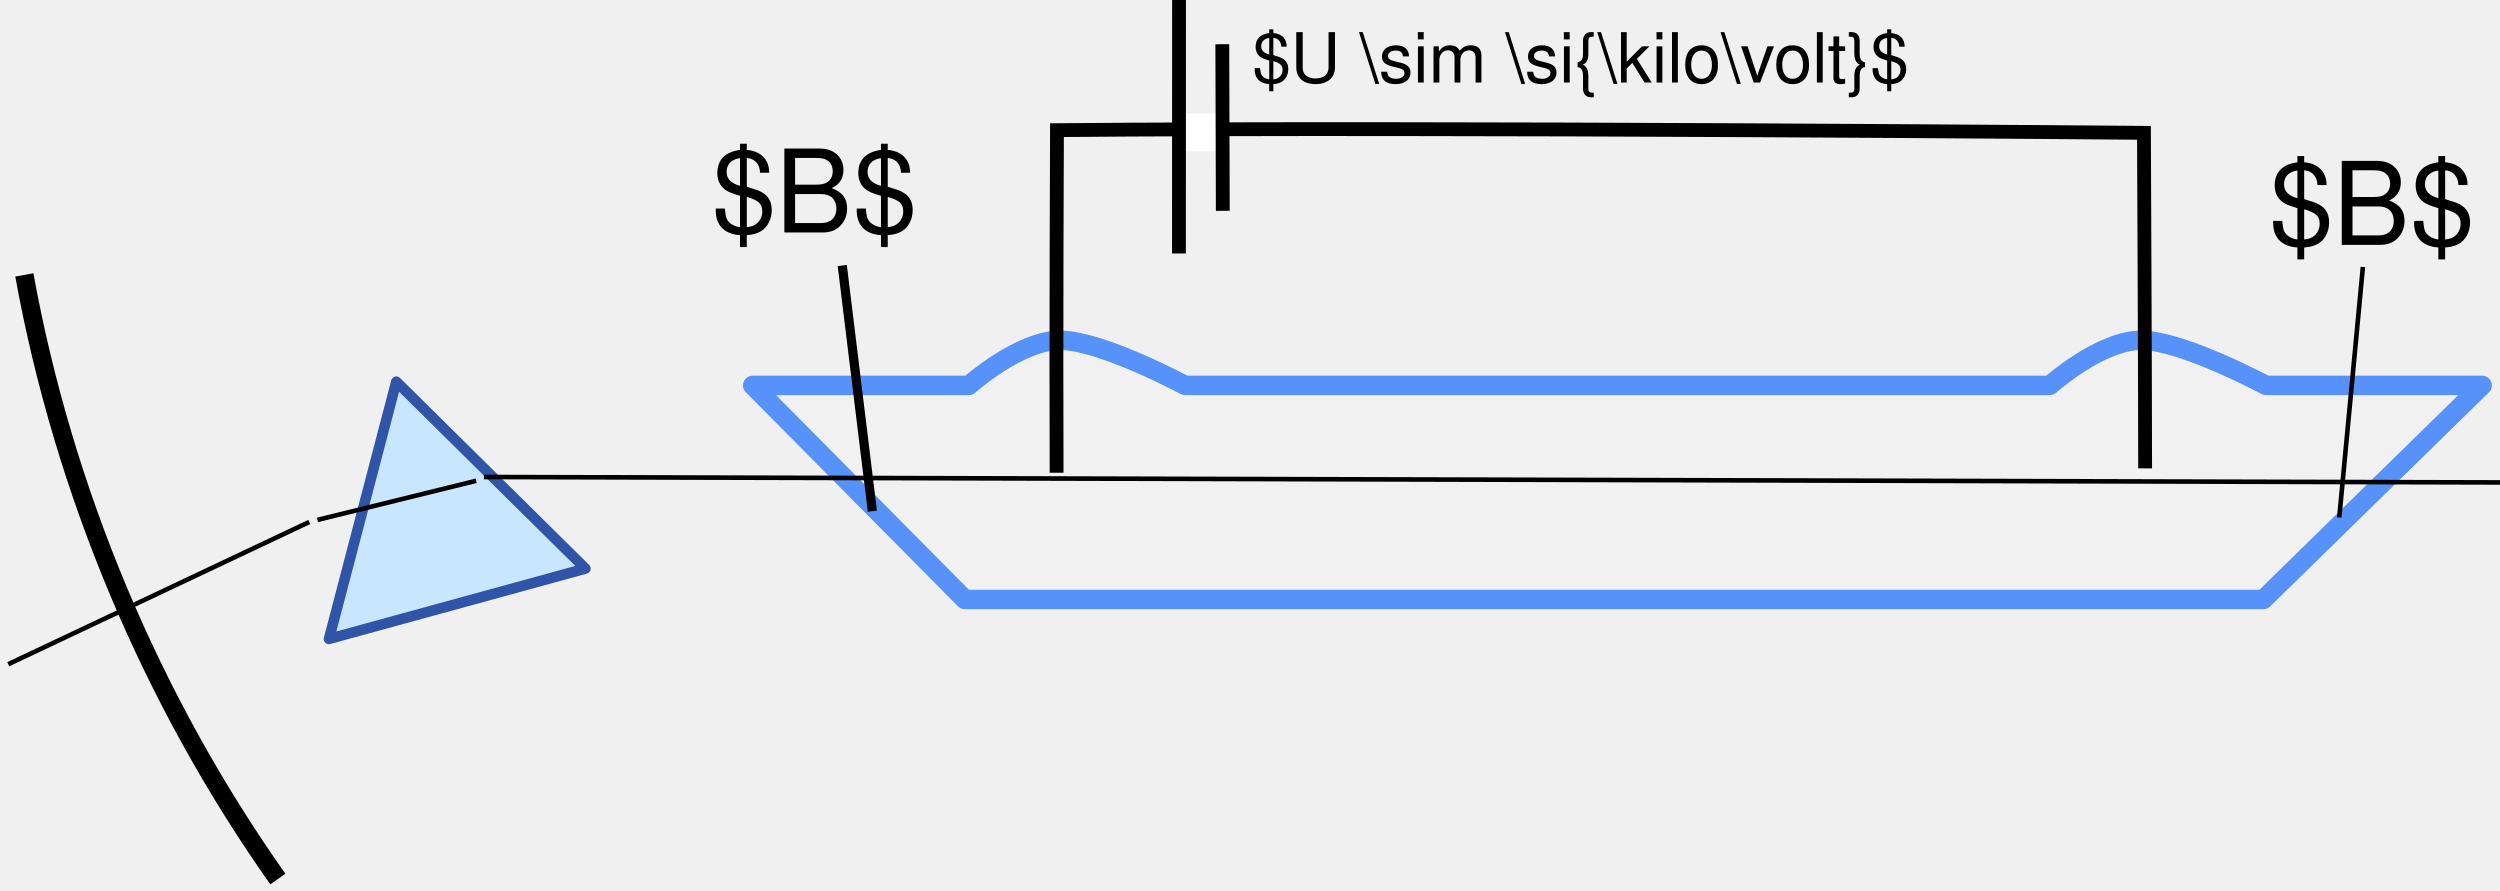
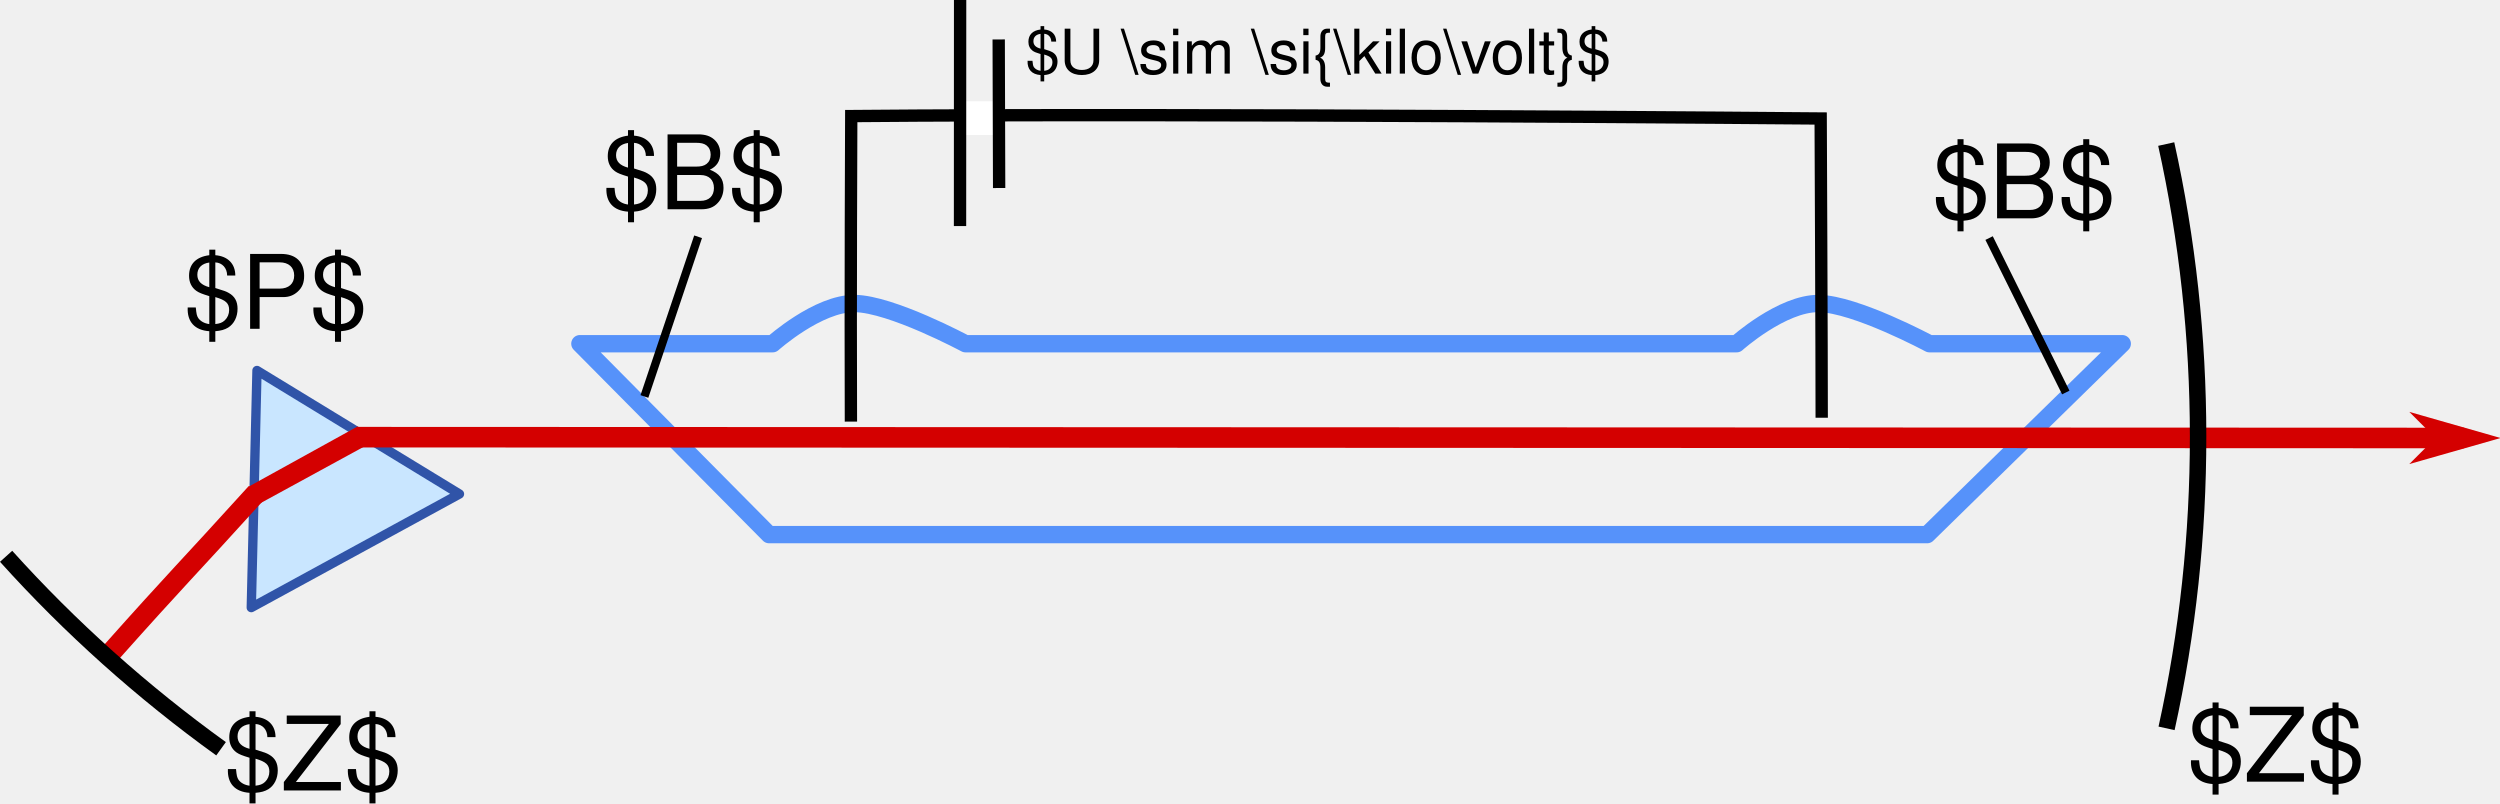
- <svg xmlns="http://www.w3.org/2000/svg" width="153.044mm" height="54.543mm" viewBox="0 0 542.28 193.264" id="svg2" version="1.1">
+ <svg xmlns="http://www.w3.org/2000/svg" width="171.606mm" height="55.146mm" viewBox="0 0 608.053 195.398" id="svg2" version="1.1">
  <defs id="defs4">
    <marker orient="auto" refY="0" refX="0" id="Arrow1Send" style="overflow:visible">
      <path id="path4178" d="M 0,0 5,-5 -12.5,0 5,5 0,0 Z" style="fill:#d40000;fill-opacity:1;fill-rule:evenodd;stroke:#d40000;stroke-width:1pt;stroke-opacity:1" transform="matrix(-0.2,0,0,-0.2,-1.2,0)" />
    </marker>
+     <marker orient="auto" refY="0" refX="0" id="Arrow1Send-3" style="overflow:visible">
+       <path id="path4178-6" d="M 0,0 5,-5 -12.5,0 5,5 0,0 Z" style="fill:#d40000;fill-opacity:1;fill-rule:evenodd;stroke:#d40000;stroke-width:1pt;stroke-opacity:1" transform="matrix(-0.2,0,0,-0.2,-1.2,0)" />
+     </marker>
  </defs>
-   <g id="layer1" transform="translate(-20.05709,-15.21015)">
+   <g id="layer1" transform="translate(-42.28489,-15.21015)">
    <path style="opacity:1;fill:#f1f1f1;fill-opacity:1;fill-rule:nonzero;stroke:#5692fa;stroke-width:4.217;stroke-linecap:butt;stroke-linejoin:round;stroke-miterlimit:4;stroke-dasharray:none;stroke-dashoffset:0;stroke-opacity:1" d="m 183.327,98.805 23.446,0 23.446,0 c 0,0 11.037,-9.872 19.953,-9.776 8.916,0.097 26.938,9.776 26.938,9.776 l 23.446,0 23.446,0 23.446,0 23.446,0 23.446,0 23.446,0 23.446,0 23.446,0 c 0,0 11.037,-9.872 19.953,-9.776 8.916,0.097 26.938,9.776 26.938,9.776 l 23.446,0 23.446,0 -47.445,46.434 -281.674,0 z" id="rect3336" />
    <path style="fill:none;fill-rule:evenodd;stroke:#000000;stroke-width:3;stroke-linecap:butt;stroke-linejoin:miter;stroke-miterlimit:4;stroke-dasharray:none;stroke-opacity:1" d="m 249.246,117.754 c -0.121,-29.258 0.079,-74.313 0.079,-74.313 82.864,-0.743 235.786,0.587 235.786,0.587 0,0 0.262,58.698 0.251,72.778" id="path3349" />
-     <path style="fill:none;fill-rule:evenodd;stroke:#d40000;stroke-width:5;stroke-linecap:butt;stroke-linejoin:miter;stroke-miterlimit:4;stroke-dasharray:none;stroke-opacity:1;marker-end:url(#Arrow1Send)" d="m 588.334,121.537 53.228,0.203" id="path3357" />
-     <path style="opacity:1;fill:none;fill-opacity:0.988;fill-rule:nonzero;stroke:#000000;stroke-width:4;stroke-linecap:butt;stroke-linejoin:round;stroke-miterlimit:4;stroke-dasharray:none;stroke-dashoffset:0;stroke-opacity:1" id="path4464" d="M -5.729,220.929 A 206.116,262.214 0 0 1 -5.646,78.811" transform="matrix(0.921875,-0.3874873,0.3874873,0.921875,0,0)" />
+     <path style="opacity:1;fill:#c9e6ff;fill-opacity:1;fill-rule:nonzero;stroke:#3054a8;stroke-width:3;stroke-linecap:butt;stroke-linejoin:round;stroke-miterlimit:4;stroke-dasharray:none;stroke-dashoffset:0;stroke-opacity:1" id="path3385" d="M 124.397,85.795 109.242,160.311 52.287,109.928 Z" transform="matrix(0.2580284,-0.7133213,0.7133213,0.2580284,11.49381,171.9204)" />
+     <path style="color:#000000;font-style:normal;font-variant:normal;font-weight:normal;font-stretch:normal;font-size:medium;line-height:normal;font-family:sans-serif;text-indent:0;text-align:start;text-decoration:none;text-decoration-line:none;text-decoration-style:solid;text-decoration-color:#000000;letter-spacing:normal;word-spacing:normal;text-transform:none;direction:ltr;block-progression:tb;writing-mode:lr-tb;baseline-shift:baseline;text-anchor:start;white-space:normal;clip-rule:nonzero;display:inline;overflow:visible;visibility:visible;opacity:1;isolation:auto;mix-blend-mode:normal;color-interpolation:sRGB;color-interpolation-filters:linearRGB;solid-color:#000000;solid-opacity:1;fill:#d40000;fill-opacity:1;fill-rule:evenodd;stroke:none;stroke-width:5;stroke-linecap:butt;stroke-linejoin:miter;stroke-miterlimit:4;stroke-dasharray:none;stroke-dashoffset:0;stroke-opacity:1;color-rendering:auto;image-rendering:auto;shape-rendering:auto;text-rendering:auto;enable-background:accumulate" d="m 129.246,118.938 -26.426,14.598 0.088,5.543 31.127,-16.992 z" id="path4195" />
+     <path style="fill:none;fill-rule:evenodd;stroke:#d40000;stroke-width:5;stroke-linecap:butt;stroke-linejoin:miter;stroke-miterlimit:4;stroke-dasharray:none;stroke-opacity:1;marker-end:url(#Arrow1Send)" d="m 129.343,121.537 512.22,0.203" id="path3357" />
    <path style="opacity:1;fill:none;fill-opacity:0.988;fill-rule:nonzero;stroke:#000000;stroke-width:4;stroke-linecap:butt;stroke-linejoin:round;stroke-miterlimit:4;stroke-dasharray:none;stroke-dashoffset:0;stroke-opacity:1" id="path4464-3" d="m -569.239,192.362 a 206.116,262.214 0 0 1 0.083,-142.118" transform="scale(-1,1)" />
    <rect style="opacity:1;fill:#ffffff;fill-opacity:1;fill-rule:nonzero;stroke:none;stroke-width:3;stroke-linecap:butt;stroke-linejoin:round;stroke-miterlimit:4;stroke-dasharray:none;stroke-dashoffset:0;stroke-opacity:1" id="rect5010" width="8.42" height="8.204" x="276.602" y="39.839" />
    <path style="fill:none;fill-rule:evenodd;stroke:#000000;stroke-width:3;stroke-linecap:butt;stroke-linejoin:miter;stroke-miterlimit:4;stroke-dasharray:none;stroke-opacity:1" d="m 275.805,15.211 -0.022,54.981" id="path4993" />
    <path style="fill:none;fill-rule:evenodd;stroke:#000000;stroke-width:3;stroke-linecap:butt;stroke-linejoin:miter;stroke-miterlimit:4;stroke-dasharray:none;stroke-opacity:1" d="m 285.19,24.803 0.106,36.138" id="path4993-6" />
-     <path style="fill:none;fill-rule:evenodd;stroke:#000000;stroke-width:2;stroke-linecap:butt;stroke-linejoin:miter;stroke-miterlimit:4;stroke-dasharray:none;stroke-opacity:1" d="m 202.752,72.796 6.528,53.301" id="path5124" />
-     <path style="fill:none;fill-rule:evenodd;stroke:#000000;stroke-width:1px;stroke-linecap:butt;stroke-linejoin:miter;stroke-opacity:1" d="m 532.602,73.112 -5.127,54.35" id="path5128" />
-     <g id="g4218">
-       <text id="text5062" y="232.516" x="55.835" style="font-style:normal;font-variant:normal;font-weight:normal;font-stretch:normal;font-size:56px;line-height:125%;font-family:'Nimbus Sans L';-inkscape-font-specification:Sans;letter-spacing:0px;word-spacing:0px;fill:#000000;fill-opacity:1;stroke:none;stroke-width:1px;stroke-linecap:butt;stroke-linejoin:miter;stroke-opacity:1" xml:space="preserve">
-         <tspan style="font-size:25px" y="232.516" x="55.835" id="tspan5064">$Z$</tspan>
+     <path style="fill:none;fill-rule:evenodd;stroke:#000000;stroke-width:2;stroke-linecap:butt;stroke-linejoin:miter;stroke-miterlimit:4;stroke-dasharray:none;stroke-opacity:1" d="m 212.077,72.796 -13.055,38.846" id="path5124" />
+     <path style="fill:none;fill-rule:evenodd;stroke:#000000;stroke-width:2;stroke-linecap:butt;stroke-linejoin:miter;stroke-miterlimit:4;stroke-dasharray:none;stroke-opacity:1" d="M 526.074,73.112 544.727,110.676" id="path5128" />
+     <path style="fill:none;fill-rule:evenodd;stroke:#d40000;stroke-width:5;stroke-linecap:butt;stroke-linejoin:miter;stroke-miterlimit:4;stroke-dasharray:none;stroke-opacity:1" d="M 104.627,135.114 C 87.329,154.205 85.692,155.509 69.348,173.855" id="path5501" />
+     <path style="opacity:1;fill:none;fill-opacity:0.988;fill-rule:nonzero;stroke:#000000;stroke-width:4;stroke-linecap:butt;stroke-linejoin:round;stroke-miterlimit:4;stroke-dasharray:none;stroke-dashoffset:0;stroke-opacity:1" id="path4464" d="m -102.835,193.875 a 206.116,262.214 0 0 1 7.017,-69.823" transform="matrix(0.589232,-0.8079639,0.8079639,0.589232,0,0)" />
+     <g id="g5539">
+       <text id="text5062" y="207.458" x="96.719" style="font-style:normal;font-variant:normal;font-weight:normal;font-stretch:normal;font-size:56px;line-height:125%;font-family:'Nimbus Sans L';-inkscape-font-specification:Sans;letter-spacing:0px;word-spacing:0px;fill:#000000;fill-opacity:1;stroke:none;stroke-width:1px;stroke-linecap:butt;stroke-linejoin:miter;stroke-opacity:1" xml:space="preserve">
+         <tspan style="font-size:25px" y="207.458" x="96.719" id="tspan5064">$Z$</tspan>
      </text>
      <text id="text5062-7" y="205.324" x="574.177" style="font-style:normal;font-variant:normal;font-weight:normal;font-stretch:normal;font-size:56px;line-height:125%;font-family:'Nimbus Sans L';-inkscape-font-specification:Sans;letter-spacing:0px;word-spacing:0px;fill:#000000;fill-opacity:1;stroke:none;stroke-width:1px;stroke-linecap:butt;stroke-linejoin:miter;stroke-opacity:1" xml:space="preserve">
        <tspan style="font-size:25px" y="205.324" x="574.177" id="tspan5064-5">$Z$</tspan>
      </text>
-       <text id="text5062-3" y="65.641" x="174.325" style="font-style:normal;font-variant:normal;font-weight:normal;font-stretch:normal;font-size:56px;line-height:125%;font-family:'Nimbus Sans L';-inkscape-font-specification:Sans;letter-spacing:0px;word-spacing:0px;fill:#000000;fill-opacity:1;stroke:none;stroke-width:1px;stroke-linecap:butt;stroke-linejoin:miter;stroke-opacity:1" xml:space="preserve">
-         <tspan style="font-size:25px" y="65.641" x="174.325" id="tspan5064-56">$B$</tspan>
+       <text id="text5062-3" y="66.107" x="188.779" style="font-style:normal;font-variant:normal;font-weight:normal;font-stretch:normal;font-size:56px;line-height:125%;font-family:'Nimbus Sans L';-inkscape-font-specification:Sans;letter-spacing:0px;word-spacing:0px;fill:#000000;fill-opacity:1;stroke:none;stroke-width:1px;stroke-linecap:butt;stroke-linejoin:miter;stroke-opacity:1" xml:space="preserve">
+         <tspan style="font-size:25px" y="66.107" x="188.779" id="tspan5064-56">$B$</tspan>
      </text>
      <text id="text5062-3-2" y="68.324" x="512.146" style="font-style:normal;font-variant:normal;font-weight:normal;font-stretch:normal;font-size:56px;line-height:125%;font-family:'Nimbus Sans L';-inkscape-font-specification:Sans;letter-spacing:0px;word-spacing:0px;fill:#000000;fill-opacity:1;stroke:none;stroke-width:1px;stroke-linecap:butt;stroke-linejoin:miter;stroke-opacity:1" xml:space="preserve">
        <tspan style="font-size:25px" y="68.324" x="512.146" id="tspan5064-56-9">$B$</tspan>
      </text>
      <text id="text5120" y="33.119" x="291.616" style="font-style:normal;font-variant:normal;font-weight:normal;font-stretch:normal;font-size:56px;line-height:125%;font-family:'Nimbus Sans L';-inkscape-font-specification:Sans;letter-spacing:0px;word-spacing:0px;fill:#000000;fill-opacity:1;stroke:none;stroke-width:1px;stroke-linecap:butt;stroke-linejoin:miter;stroke-opacity:1" xml:space="preserve">
        <tspan style="font-size:15px" y="33.119" x="291.616" id="tspan5122">$U \sim \si{\kilo\volt}$</tspan>
      </text>
+       <text id="text5062-5" y="95.191" x="86.937" style="font-style:normal;font-variant:normal;font-weight:normal;font-stretch:normal;font-size:56px;line-height:125%;font-family:'Nimbus Sans L';-inkscape-font-specification:Sans;letter-spacing:0px;word-spacing:0px;fill:#000000;fill-opacity:1;stroke:none;stroke-width:1px;stroke-linecap:butt;stroke-linejoin:miter;stroke-opacity:1" xml:space="preserve">
+         <tspan style="font-size:25px" y="95.191" x="86.937" id="tspan5064-3">$P$</tspan>
+       </text>
    </g>
-     <path style="opacity:1;fill:#c9e6ff;fill-opacity:1;fill-rule:nonzero;stroke:#3054a8;stroke-width:3;stroke-linecap:butt;stroke-linejoin:round;stroke-miterlimit:4;stroke-dasharray:none;stroke-dashoffset:0;stroke-opacity:1" id="path3385" d="M 124.397,85.795 109.242,160.311 52.287,109.928 Z" transform="matrix(0.4150111,-0.6349581,0.6349581,0.4150111,-0.08544215,141.38)" />
-     <path style="fill:none;fill-rule:evenodd;stroke:#000000;stroke-width:1px;stroke-linecap:butt;stroke-linejoin:miter;stroke-opacity:1" d="M 594.244,119.943 125.03,118.678" id="path4193" />
-     <path style="fill:none;fill-rule:evenodd;stroke:#000000;stroke-width:1px;stroke-linecap:butt;stroke-linejoin:miter;stroke-opacity:1" d="m 123.349,119.491 -34.431,8.496" id="path4195" />
-     <path style="fill:none;fill-rule:evenodd;stroke:#000000;stroke-width:1px;stroke-linecap:butt;stroke-linejoin:miter;stroke-opacity:1" d="M 87.13,128.434 21.846,159.287" id="path4197" />
  </g>
</svg>
